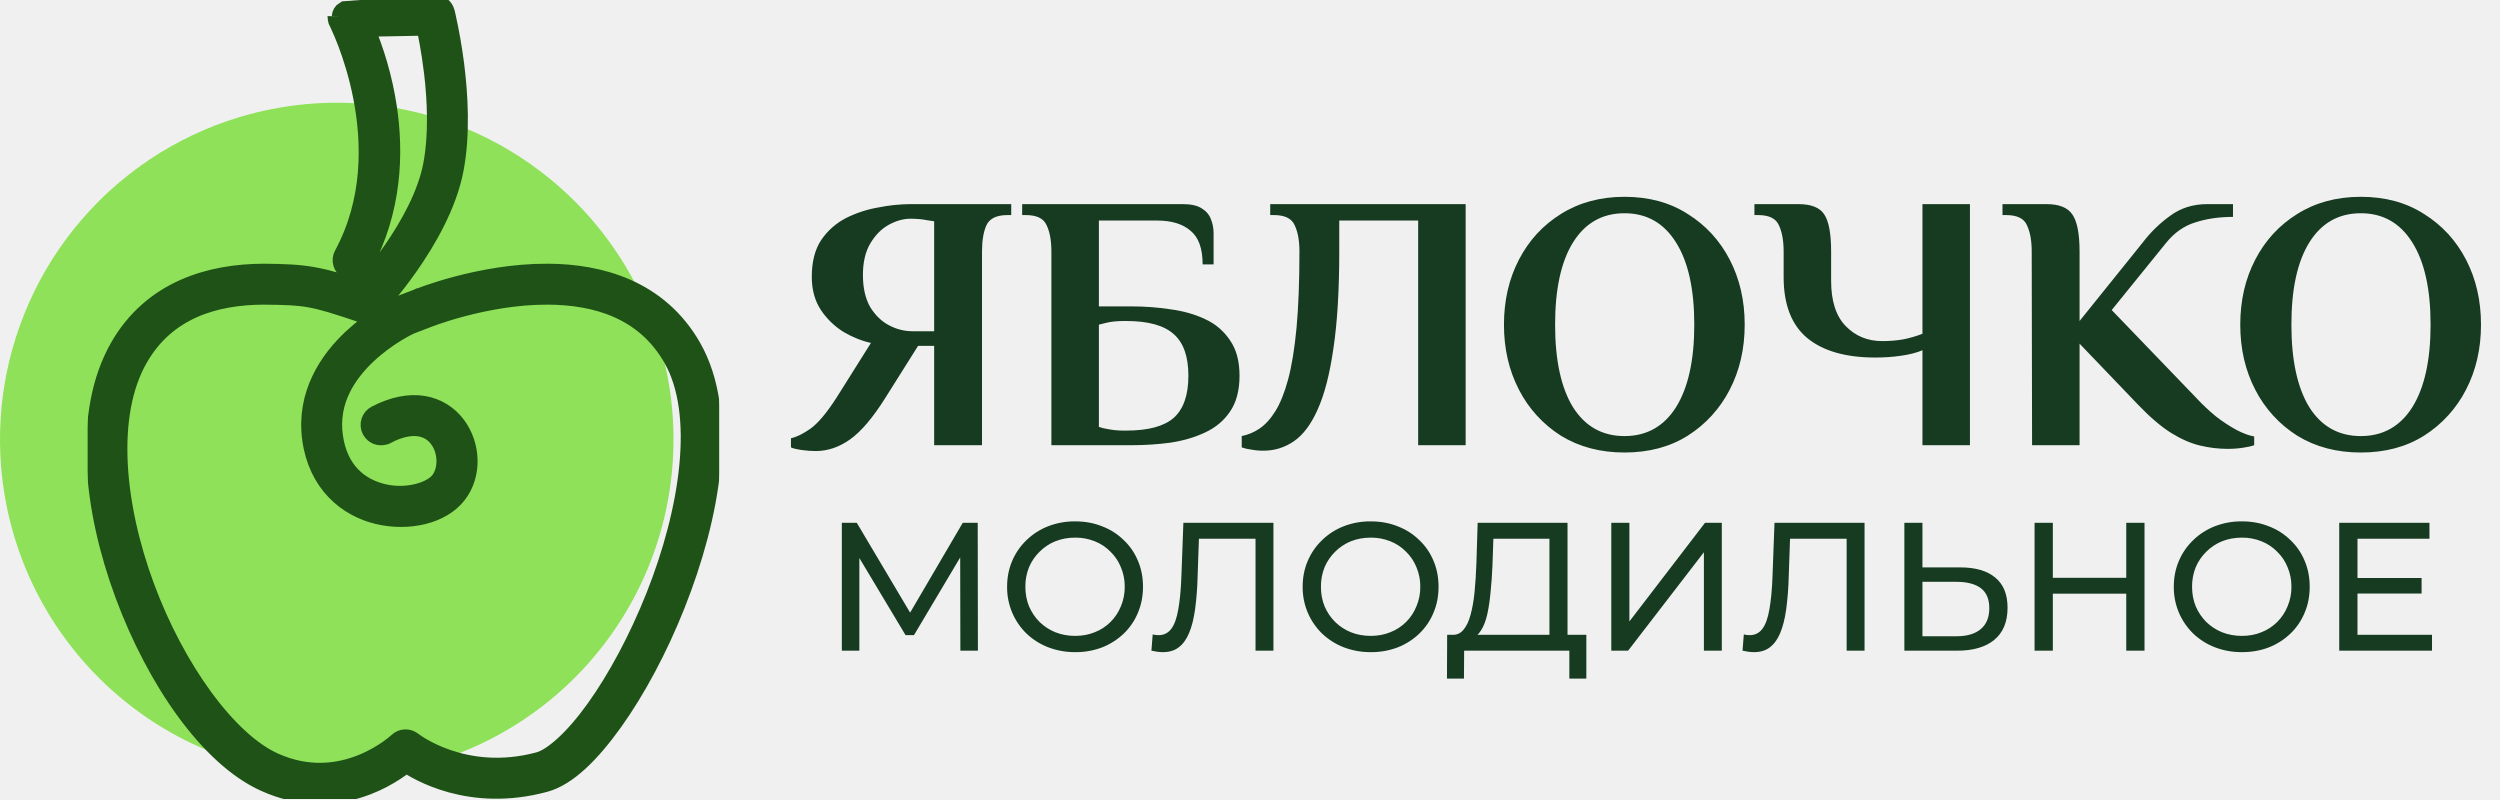
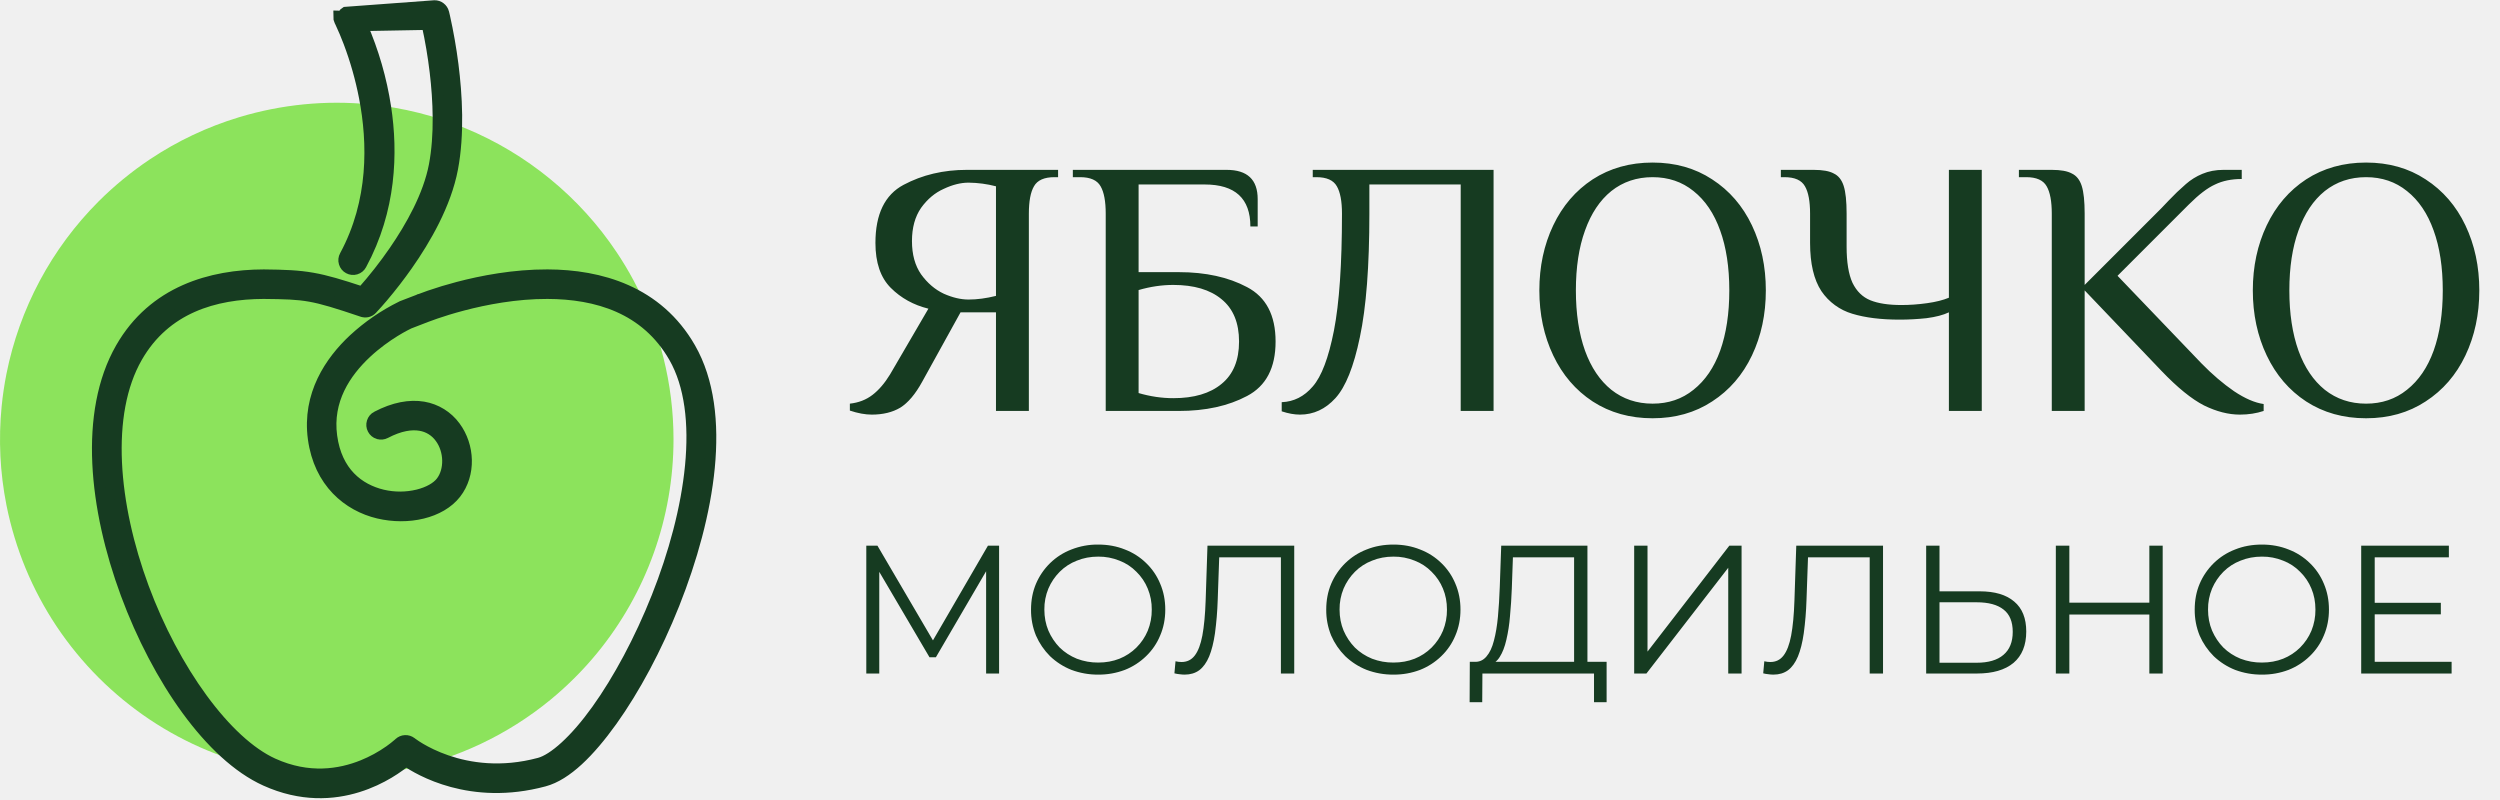
<svg xmlns="http://www.w3.org/2000/svg" width="219" height="70" fill="none">
  <g clip-path="url(#a)">
-     <mask id="b" width="219" height="70" x="0" y="0" maskUnits="userSpaceOnUse" style="mask-type:luminance">
-       <path fill="#fff" d="M219 0H0v70h219V0Z" />
+     <path fill="#163B21" d="M76.368 36.32c-.576 0-1.216-.117-1.92-.352v-.608c.768-.085 1.43-.341 1.984-.768.555-.427 1.067-1.024 1.536-1.792l3.36-5.76c-1.301-.32-2.4-.928-3.296-1.824-.896-.896-1.344-2.208-1.344-3.936 0-2.517.821-4.213 2.464-5.088s3.488-1.312 5.536-1.312h8v.64h-.32c-.896 0-1.493.267-1.792.8-.299.512-.448 1.312-.448 2.4V36h-2.88v-8.64h-3.104l-3.36 6.08c-.597 1.088-1.237 1.845-1.92 2.272-.683.405-1.515.608-2.496.608Zm8.48-10.08c.747 0 1.547-.107 2.4-.32v-9.6a9.922 9.922 0 0 0-2.4-.32c-.683 0-1.408.181-2.176.544-.768.341-1.43.896-1.984 1.664-.533.768-.8 1.739-.8 2.912 0 1.173.267 2.144.8 2.912.555.768 1.216 1.333 1.984 1.696.768.341 1.493.512 2.176.512Zm12.013-7.52c0-1.088-.15-1.888-.448-2.4-.299-.533-.896-.8-1.792-.8h-.64v-.64h13.472c1.813 0 2.72.853 2.72 2.56v2.4h-.64c0-2.453-1.334-3.68-4-3.68h-5.792v7.68h3.52c2.346 0 4.341.437 5.984 1.312 1.664.875 2.496 2.464 2.496 4.768s-.832 3.893-2.496 4.768c-1.643.875-3.638 1.312-5.984 1.312h-6.4V18.72Zm5.92 16.16c1.813 0 3.221-.416 4.224-1.248 1.024-.832 1.536-2.07 1.536-3.712 0-1.643-.512-2.88-1.536-3.712-1.003-.832-2.411-1.248-4.224-1.248-1.003 0-2.016.15-3.04.448v9.024c1.024.299 2.037.448 3.04.448Zm11.096 1.44c-.491 0-1.024-.096-1.6-.288v-.8c1.066-.043 1.973-.501 2.72-1.376.768-.875 1.386-2.507 1.856-4.896.469-2.41.704-5.824.704-10.24 0-1.088-.15-1.888-.448-2.4-.299-.533-.896-.8-1.792-.8h-.32v-.64h15.84V36h-2.88V16.16h-8v2.56c0 4.608-.278 8.213-.832 10.816-.534 2.581-1.248 4.363-2.144 5.344-.875.96-1.91 1.44-3.104 1.44Zm30.89.32c-1.984 0-3.733-.49-5.248-1.472-1.493-.981-2.645-2.325-3.456-4.032-.811-1.707-1.216-3.605-1.216-5.696 0-2.09.405-3.99 1.216-5.696.811-1.707 1.963-3.05 3.456-4.032 1.515-.981 3.264-1.472 5.248-1.472 1.984 0 3.723.49 5.216 1.472 1.515.981 2.677 2.325 3.488 4.032.811 1.707 1.216 3.605 1.216 5.696 0 2.09-.405 3.99-1.216 5.696-.811 1.707-1.973 3.05-3.488 4.032-1.493.981-3.232 1.472-5.216 1.472Zm0-1.28c1.387 0 2.581-.405 3.584-1.216 1.024-.81 1.803-1.952 2.336-3.424.533-1.493.8-3.253.8-5.28s-.267-3.776-.8-5.248c-.533-1.493-1.312-2.645-2.336-3.456-1.003-.81-2.197-1.216-3.584-1.216s-2.592.405-3.616 1.216c-1.003.81-1.771 1.963-2.304 3.456-.533 1.472-.8 3.221-.8 5.248s.267 3.787.8 5.28c.533 1.472 1.301 2.613 2.304 3.424 1.024.81 2.229 1.216 3.616 1.216Zm25.956-8c-.491.235-1.141.405-1.952.512-.789.085-1.579.128-2.368.128-1.621 0-2.997-.17-4.128-.512a4.984 4.984 0 0 1-2.72-1.984c-.661-1.003-.992-2.41-.992-4.224v-2.56c0-1.088-.149-1.888-.448-2.4-.299-.533-.896-.8-1.792-.8h-.32v-.64h2.88c.789 0 1.376.107 1.76.32.405.192.693.555.864 1.088.171.533.256 1.344.256 2.432v2.88c0 1.365.171 2.421.512 3.168.363.747.885 1.259 1.568 1.536.683.277 1.589.416 2.72.416.725 0 1.472-.053 2.24-.16.768-.107 1.408-.267 1.92-.48v-11.2h2.88V36h-2.88v-8.64Zm25.493 8.96c-1.003 0-2.048-.267-3.136-.8-1.088-.555-2.336-1.568-3.744-3.04l-6.72-7.04V36h-2.88V18.72c0-1.088-.15-1.888-.448-2.4-.299-.533-.896-.8-1.792-.8h-.64v-.64h2.88c.789 0 1.376.107 1.76.32.405.192.693.555.864 1.088.17.533.256 1.344.256 2.432v6.24l6.72-6.72.64-.672a20.88 20.88 0 0 1 1.504-1.44 5.134 5.134 0 0 1 1.44-.896c.554-.235 1.173-.352 1.856-.352h1.6v.8c-.896 0-1.675.16-2.336.48-.662.299-1.43.885-2.304 1.76l-6.24 6.24 7.36 7.68c.938.96 1.888 1.77 2.848 2.432.96.64 1.824 1.013 2.592 1.12V36c-.64.213-1.334.32-2.08.32Zm11.051.32c-1.984 0-3.733-.49-5.248-1.472-1.493-.981-2.645-2.325-3.456-4.032-.811-1.707-1.216-3.605-1.216-5.696 0-2.09.405-3.99 1.216-5.696.811-1.707 1.963-3.05 3.456-4.032 1.515-.981 3.264-1.472 5.248-1.472 1.984 0 3.723.49 5.216 1.472 1.515.981 2.677 2.325 3.488 4.032.811 1.707 1.216 3.605 1.216 5.696 0 2.09-.405 3.99-1.216 5.696-.811 1.707-1.973 3.05-3.488 4.032-1.493.981-3.232 1.472-5.216 1.472Zm0-1.28c1.387 0 2.581-.405 3.584-1.216 1.024-.81 1.803-1.952 2.336-3.424.533-1.493.8-3.253.8-5.28s-.267-3.776-.8-5.248c-.533-1.493-1.312-2.645-2.336-3.456-1.003-.81-2.197-1.216-3.584-1.216s-2.592.405-3.616 1.216c-1.003.81-1.771 1.963-2.304 3.456-.533 1.472-.8 3.221-.8 5.248s.267 3.787.8 5.28c.533 1.472 1.301 2.613 2.304 3.424 1.024.81 2.229 1.216 3.616 1.216ZM75.888 59V47.8h.976l5.12 8.736h-.512l5.072-8.736h.976V59h-1.136v-9.424h.272l-4.672 8h-.56l-4.704-8h.304V59h-1.136Zm20.318.096a6.531 6.531 0 0 1-2.352-.416 5.806 5.806 0 0 1-1.872-1.2 5.848 5.848 0 0 1-1.232-1.808 5.865 5.865 0 0 1-.432-2.272c0-.821.144-1.573.432-2.256a5.607 5.607 0 0 1 1.232-1.808 5.47 5.47 0 0 1 1.872-1.2 6.236 6.236 0 0 1 2.352-.432c.843 0 1.622.144 2.336.432a5.417 5.417 0 0 1 1.856 1.184 5.282 5.282 0 0 1 1.232 1.808c.299.693.448 1.45.448 2.272 0 .821-.149 1.579-.448 2.272a5.282 5.282 0 0 1-1.232 1.808 5.62 5.62 0 0 1-1.856 1.2 6.404 6.404 0 0 1-2.336.416Zm0-1.056c.672 0 1.29-.112 1.856-.336a4.454 4.454 0 0 0 1.488-.976c.427-.427.758-.917.992-1.472a4.788 4.788 0 0 0 .352-1.856 4.67 4.67 0 0 0-.352-1.84 4.364 4.364 0 0 0-.992-1.472 4.151 4.151 0 0 0-1.488-.976 4.794 4.794 0 0 0-1.856-.352c-.672 0-1.296.117-1.872.352a4.31 4.31 0 0 0-1.504.976 4.71 4.71 0 0 0-.992 1.472 4.676 4.676 0 0 0-.352 1.84c0 .661.118 1.275.352 1.84a4.91 4.91 0 0 0 .992 1.488c.427.416.928.741 1.504.976a5.12 5.12 0 0 0 1.872.336Zm7.569 1.056a2.85 2.85 0 0 1-.432-.032 2.827 2.827 0 0 1-.464-.08l.096-1.056c.181.043.357.064.528.064.48 0 .864-.187 1.152-.56.299-.384.523-.97.672-1.76.149-.8.245-1.824.288-3.072l.16-4.8h7.6V59h-1.168V48.504l.304.32h-5.984l.288-.336-.144 4.08a28.81 28.81 0 0 1-.24 2.912c-.117.81-.288 1.488-.512 2.032-.224.533-.512.933-.864 1.2-.352.256-.779.384-1.28.384Zm18.291 0a6.529 6.529 0 0 1-2.352-.416 5.8 5.8 0 0 1-1.872-1.2 5.832 5.832 0 0 1-1.232-1.808 5.865 5.865 0 0 1-.432-2.272c0-.821.144-1.573.432-2.256a5.593 5.593 0 0 1 1.232-1.808 5.464 5.464 0 0 1 1.872-1.2c.714-.288 1.498-.432 2.352-.432.842 0 1.621.144 2.336.432a5.43 5.43 0 0 1 1.856 1.184 5.296 5.296 0 0 1 1.232 1.808c.298.693.448 1.45.448 2.272 0 .821-.15 1.579-.448 2.272a5.296 5.296 0 0 1-1.232 1.808 5.634 5.634 0 0 1-1.856 1.2 6.407 6.407 0 0 1-2.336.416Zm0-1.056c.672 0 1.29-.112 1.856-.336a4.454 4.454 0 0 0 1.488-.976c.426-.427.757-.917.992-1.472a4.806 4.806 0 0 0 .352-1.856c0-.672-.118-1.285-.352-1.84a4.388 4.388 0 0 0-.992-1.472 4.151 4.151 0 0 0-1.488-.976 4.796 4.796 0 0 0-1.856-.352c-.672 0-1.296.117-1.872.352a4.304 4.304 0 0 0-1.504.976 4.705 4.705 0 0 0-.992 1.472 4.67 4.67 0 0 0-.352 1.84c0 .661.117 1.275.352 1.84.245.565.576 1.061.992 1.488.426.416.928.741 1.504.976a5.12 5.12 0 0 0 1.872.336Zm15.825.4v-9.616h-5.36l-.096 2.72a42.935 42.935 0 0 1-.16 2.432 13.822 13.822 0 0 1-.32 2.08c-.139.608-.331 1.104-.576 1.488-.235.384-.544.608-.928.672l-1.296-.24c.426.021.778-.133 1.056-.464.288-.33.506-.795.656-1.392.16-.597.277-1.296.352-2.096.074-.8.128-1.664.16-2.592l.128-3.632h7.552v10.64h-1.168Zm-9.152 3.072.016-3.536h11.984v3.536h-1.104V59h-9.776l-.016 2.512h-1.104ZM143.154 59V47.8h1.168v9.28l7.168-9.28h1.072V59h-1.168v-9.264L144.226 59h-1.072Zm12.199.096a2.85 2.85 0 0 1-.432-.032 2.845 2.845 0 0 1-.464-.08l.096-1.056c.182.043.358.064.528.064.48 0 .864-.187 1.152-.56.299-.384.523-.97.672-1.76.15-.8.246-1.824.288-3.072l.16-4.8h7.6V59h-1.168V48.504l.304.32h-5.984l.288-.336-.144 4.08a28.24 28.24 0 0 1-.24 2.912c-.117.81-.288 1.488-.512 2.032-.224.533-.512.933-.864 1.2-.352.256-.778.384-1.28.384ZM173.42 51.8c1.322 0 2.33.299 3.024.896.704.587 1.056 1.461 1.056 2.624 0 1.205-.374 2.123-1.12 2.752-.747.619-1.814.928-3.2.928h-4.448V47.8h1.168v4h3.52Zm-.272 6.256c1.034 0 1.818-.23 2.352-.688.544-.459.816-1.13.816-2.016 0-.885-.267-1.536-.8-1.952-.534-.427-1.323-.64-2.368-.64H169.9v5.296h3.248ZM188.283 47.8h1.168V59h-1.168V47.8ZM181.275 59h-1.184V47.8h1.184V59Zm7.12-5.168h-7.248v-1.04h7.248v1.04Zm9.749 5.264a6.529 6.529 0 0 1-2.352-.416 5.8 5.8 0 0 1-1.872-1.2 5.832 5.832 0 0 1-1.232-1.808 5.865 5.865 0 0 1-.432-2.272c0-.821.144-1.573.432-2.256a5.593 5.593 0 0 1 1.232-1.808 5.464 5.464 0 0 1 1.872-1.2c.714-.288 1.498-.432 2.352-.432.842 0 1.621.144 2.336.432a5.43 5.43 0 0 1 1.856 1.184 5.296 5.296 0 0 1 1.232 1.808c.298.693.448 1.45.448 2.272 0 .821-.15 1.579-.448 2.272a5.296 5.296 0 0 1-1.232 1.808 5.634 5.634 0 0 1-1.856 1.2 6.407 6.407 0 0 1-2.336.416Zm0-1.056c.672 0 1.29-.112 1.856-.336a4.454 4.454 0 0 0 1.488-.976c.426-.427.757-.917.992-1.472a4.806 4.806 0 0 0 .352-1.856c0-.672-.118-1.285-.352-1.84a4.388 4.388 0 0 0-.992-1.472 4.151 4.151 0 0 0-1.488-.976 4.796 4.796 0 0 0-1.856-.352c-.672 0-1.296.117-1.872.352a4.304 4.304 0 0 0-1.504.976 4.705 4.705 0 0 0-.992 1.472 4.67 4.67 0 0 0-.352 1.84c0 .661.117 1.275.352 1.84.245.565.576 1.061.992 1.488.426.416.928.741 1.504.976a5.12 5.12 0 0 0 1.872.336Zm9.753-5.232h5.92v1.008h-5.92v-1.008Zm.128 5.168h6.736V59h-7.92V47.8h7.68v1.024h-6.496v9.152Z" />
+     <path fill="#8CE35C" d="M59 38.5a29.54 29.54 0 0 1-6.697 18.715 29.63 29.63 0 0 1-4.088 4.09 29.573 29.573 0 0 1-12.96 6.129 29.322 29.322 0 0 1-5.756.566 29.37 29.37 0 0 1-5.754-.566 29.522 29.522 0 0 1-5.535-1.68 28.78 28.78 0 0 1-2.616-1.237c-.853-.455-1.68-.951-2.484-1.488a29.742 29.742 0 0 1-4.47-3.669 29.755 29.755 0 0 1-3.67-4.47 29.791 29.791 0 0 1-1.487-2.483 29.206 29.206 0 0 1-2.212-5.344 29.53 29.53 0 0 1-.705-2.807 29.529 29.529 0 0 1-.423-8.648c.093-.96.236-1.915.423-2.864a29.664 29.664 0 0 1 2.917-8.15A29.5 29.5 0 0 1 8.64 17.64a29.841 29.841 0 0 1 4.471-3.669 29.353 29.353 0 0 1 7.825-3.7 29.529 29.529 0 0 1 5.672-1.128 29.198 29.198 0 0 1 5.783 0 29.432 29.432 0 0 1 15.823 6.554 29.295 29.295 0 0 1 5.814 6.414c.537.802 1.033 1.63 1.488 2.483A29.468 29.468 0 0 1 59 38.5Z" />
+     <mask id="b" width="56" height="70" x="7" y="0" maskUnits="userSpaceOnUse" style="mask-type:luminance">
+       <path fill="#fff" d="M7.677 0H63v70H7.677V0Z" />
    </mask>
    <g mask="url(#b)">
-       <path fill="#8EE159" d="M59 38.5a29.54 29.54 0 0 1-6.697 18.715 29.63 29.63 0 0 1-4.088 4.09 29.573 29.573 0 0 1-12.96 6.129 29.322 29.322 0 0 1-5.756.566 29.37 29.37 0 0 1-5.754-.566 29.522 29.522 0 0 1-5.535-1.68 28.78 28.78 0 0 1-2.616-1.237c-.853-.455-1.68-.951-2.484-1.488a29.742 29.742 0 0 1-4.47-3.669 29.755 29.755 0 0 1-3.67-4.47 29.791 29.791 0 0 1-1.487-2.483 29.206 29.206 0 0 1-2.212-5.344 29.53 29.53 0 0 1-.705-2.807 29.529 29.529 0 0 1-.423-8.648c.093-.96.236-1.915.423-2.864a29.664 29.664 0 0 1 2.917-8.15A29.5 29.5 0 0 1 8.64 17.64a29.841 29.841 0 0 1 4.471-3.669 29.353 29.353 0 0 1 7.825-3.7 29.529 29.529 0 0 1 5.672-1.128 29.198 29.198 0 0 1 5.783 0 29.432 29.432 0 0 1 15.823 6.554 29.295 29.295 0 0 1 5.814 6.414c.537.802 1.033 1.63 1.488 2.483A29.468 29.468 0 0 1 59 38.5Z" />
-       <mask id="c" width="56" height="70" x="7" y="0" maskUnits="userSpaceOnUse" style="mask-type:luminance">
-         <path fill="#fff" d="M7.677 0H63v70H7.677V0Z" />
-       </mask>
-       <g mask="url(#c)">
-         <path fill="#1E5216" d="M38.556.685a.771.771 0 0 0-.49-.163l-7.794.576a.42.42 0 0 0-.207.347l-.376-.01s0-.001 0 0a.809.809 0 0 0 .083.377l.002.004.002.003v.001l.003.006.011.022.045.091a24.534 24.534 0 0 1 .737 1.741c.449 1.186.994 2.868 1.375 4.85.765 3.97.87 9.108-1.712 13.886a.77.77 0 0 0-.062.605c.06.2.188.365.38.47a.776.776 0 0 0 .6.064h.003l.002-.002a.775.775 0 0 0 .47-.383c2.601-4.815 2.737-9.8 2.138-13.761a28.873 28.873 0 0 0-2.077-7.183l5.741-.108c.147.65.477 2.226.712 4.21.289 2.442.43 5.473-.075 8.151-.502 2.657-2.046 5.403-3.521 7.541a36.737 36.737 0 0 1-2.815 3.584c-1.926-.64-3.162-1.008-4.355-1.218-1.243-.22-2.425-.266-4.27-.285h-.008c-4.586.014-9.636 1.417-12.49 6.396-1.625 2.839-2.196 6.363-2.023 10.09.173 3.73 1.092 7.69 2.474 11.426 1.382 3.737 3.229 7.272 5.326 10.145 2.092 2.867 4.455 5.103 6.88 6.2 6.25 2.83 11.153-.767 12.301-1.725 1.136.784 5.664 3.503 12.104 1.767.985-.264 1.976-.908 2.955-1.81.983-.904 1.976-2.087 2.962-3.462 1.972-2.758 3.907-6.35 5.446-10.223 1.54-3.873 2.705-8.042 3.083-11.951.378-3.904-.026-7.589-1.669-10.457-2.853-4.979-7.9-6.383-12.487-6.396-2.946-.01-5.763.536-7.838 1.083-1.04.273-1.896.547-2.495.754a24.969 24.969 0 0 0-.878.322h-.02l-.066.033-1.42.546-.018.006-.016.008a.547.547 0 0 0-.028.016l-.007.003-.075.036a16.444 16.444 0 0 0-1.243.683 17.64 17.64 0 0 0-2.86 2.153c-2.037 1.902-4.048 4.84-3.528 8.68.518 3.825 3.038 5.878 5.683 6.505 2.592.615 5.424-.007 6.758-1.72 1.306-1.673 1.184-4.148-.057-5.822a4.32 4.32 0 0 0-2.763-1.707c-1.186-.202-2.566.043-4.075.834l-.002.001a.775.775 0 0 0-.386.464.774.774 0 0 0 .053.604c.1.193.261.325.463.39h.003l.003.002a.782.782 0 0 0 .6-.056h.002c1.281-.673 2.3-.81 3.07-.677a2.698 2.698 0 0 1 1.758 1.088c.843 1.134.883 2.879.081 3.906-.377.483-1.108.906-2.051 1.139a6.68 6.68 0 0 1-3.09.012c-1.064-.253-2.073-.758-2.87-1.585-.793-.824-1.393-1.987-1.61-3.59-.428-3.158 1.198-5.59 3.037-7.31 1.744-1.629 3.59-2.512 3.76-2.591h.001l1.36-.526h.006l.067-.027.003-.001.01-.005.043-.016.171-.066a24 24 0 0 1 .658-.236c.57-.195 1.39-.456 2.383-.717 1.99-.522 4.662-1.038 7.419-1.03 4.291.014 8.631 1.258 11.117 5.598 1.406 2.456 1.792 5.81 1.434 9.527-.356 3.71-1.449 7.739-2.946 11.505-1.497 3.768-3.378 7.256-5.263 9.887-.94 1.313-1.888 2.402-2.764 3.204-.884.809-1.667 1.3-2.276 1.463-3.366.907-6.18.45-8.152-.233a12.74 12.74 0 0 1-2.291-1.048 9.25 9.25 0 0 1-.748-.49l-.025-.02-.01-.007-.008-.006-.002-.001-.003-.003-.004-.003a.797.797 0 0 0-.52-.166h-.007a.786.786 0 0 0-.506.218l-.002.002-.01.009c-.007.007-.02.02-.038.035a9.768 9.768 0 0 1-.794.623c-.554.391-1.358.883-2.357 1.286-1.993.806-4.752 1.255-7.862-.153-2.048-.927-4.22-2.964-6.227-5.705-2.001-2.733-3.812-6.135-5.148-9.745-1.336-3.612-2.195-7.413-2.358-10.94-.163-3.53.373-6.754 1.797-9.239 2.485-4.338 6.82-5.584 11.109-5.598 1.896.02 2.946.046 4.073.247 1.132.203 2.351.583 4.578 1.333h.003a.79.79 0 0 0 .442.023.79.79 0 0 0 .381-.228l.002-.002.003-.003.013-.014a31.831 31.831 0 0 0 .923-1.04 38.92 38.92 0 0 0 2.146-2.775c1.607-2.285 3.382-5.363 3.967-8.455.575-3.042.376-6.46.04-9.101a46.366 46.366 0 0 0-.738-4.21c-.025-.11-.045-.195-.06-.253l-.016-.066-.004-.017v-.005a.785.785 0 0 0-.289-.436Z" />
-         <path stroke="#1E5216" stroke-width="2" d="m29.689 1.434.376.01a.42.42 0 0 1 .207-.347l7.793-.575a.771.771 0 0 1 .491.163c.14.108.242.254.288.436l.001.005.005.017a25.848 25.848 0 0 1 .076.32 46.366 46.366 0 0 1 .737 4.209c.336 2.64.535 6.06-.04 9.1-.585 3.093-2.36 6.17-3.967 8.456a38.92 38.92 0 0 1-2.145 2.774 31.831 31.831 0 0 1-.924 1.04l-.013.015-.003.003-.001.001M29.689 1.434a.809.809 0 0 0 .083.378l.002.004.002.003v.001l.003.006.011.022.045.091a24.534 24.534 0 0 1 .737 1.741c.449 1.186.994 2.868 1.375 4.85.765 3.97.87 9.108-1.712 13.886a.77.77 0 0 0-.062.605c.06.2.188.365.38.47a.776.776 0 0 0 .6.064h.003l.002-.002a.775.775 0 0 0 .47-.383c2.601-4.815 2.737-9.8 2.138-13.761a28.873 28.873 0 0 0-2.077-7.183l5.741-.108c.147.65.477 2.226.712 4.21.289 2.442.43 5.473-.075 8.151-.502 2.657-2.046 5.403-3.521 7.541a36.737 36.737 0 0 1-2.815 3.584c-1.926-.64-3.162-1.008-4.355-1.218-1.243-.22-2.425-.266-4.27-.285h-.008c-4.586.014-9.636 1.417-12.49 6.396-1.625 2.839-2.196 6.363-2.023 10.09.173 3.73 1.092 7.69 2.474 11.426 1.382 3.737 3.229 7.272 5.326 10.145 2.092 2.867 4.455 5.103 6.88 6.2 6.25 2.83 11.153-.767 12.301-1.725 1.136.784 5.664 3.503 12.104 1.767.985-.264 1.976-.908 2.955-1.81.983-.904 1.976-2.087 2.962-3.462 1.972-2.758 3.907-6.35 5.446-10.223 1.54-3.873 2.705-8.042 3.083-11.951.378-3.904-.026-7.589-1.669-10.457-2.853-4.979-7.9-6.383-12.487-6.396-2.946-.01-5.763.536-7.838 1.083-1.04.273-1.896.547-2.495.754a24.969 24.969 0 0 0-.878.322h-.02l-.066.033-1.42.546-.018.006-.016.008a.547.547 0 0 0-.028.016l-.007.003-.075.036a16.444 16.444 0 0 0-1.243.683 17.64 17.64 0 0 0-2.86 2.153c-2.037 1.902-4.048 4.84-3.528 8.68.518 3.825 3.038 5.878 5.683 6.505 2.592.615 5.424-.007 6.758-1.72 1.306-1.673 1.184-4.148-.057-5.822a4.321 4.321 0 0 0-2.763-1.707c-1.187-.202-2.566.043-4.075.834l-.002.001a.775.775 0 0 0-.386.464.774.774 0 0 0 .053.604c.1.193.261.325.463.39h.003l.003.002a.782.782 0 0 0 .6-.056h.002c1.281-.673 2.3-.81 3.07-.677a2.698 2.698 0 0 1 1.758 1.088c.843 1.134.883 2.879.081 3.906-.377.483-1.108.906-2.051 1.139a6.68 6.68 0 0 1-3.09.012c-1.064-.253-2.073-.758-2.87-1.585-.793-.824-1.393-1.987-1.61-3.59-.428-3.158 1.198-5.59 3.037-7.31 1.744-1.629 3.59-2.512 3.76-2.591h.001l1.36-.526h.006l.068-.027.002-.001.01-.005.043-.016.171-.066a24 24 0 0 1 .658-.236c.57-.195 1.39-.456 2.383-.717 1.99-.522 4.662-1.038 7.419-1.03 4.291.014 8.631 1.258 11.117 5.598 1.406 2.456 1.792 5.81 1.434 9.527-.356 3.71-1.449 7.739-2.946 11.505-1.497 3.768-3.378 7.256-5.263 9.887-.94 1.313-1.888 2.402-2.764 3.204-.884.809-1.667 1.3-2.276 1.463-3.366.907-6.18.45-8.152-.233a12.74 12.74 0 0 1-2.291-1.048 9.25 9.25 0 0 1-.748-.49l-.025-.02-.01-.007-.008-.006-.002-.002-.003-.002-.004-.003a.797.797 0 0 0-.52-.166h-.007a.786.786 0 0 0-.506.218l-.002.002-.01.009c-.007.007-.02.02-.038.035a9.768 9.768 0 0 1-.794.623c-.554.391-1.358.883-2.357 1.286-1.993.806-4.752 1.255-7.862-.153-2.048-.927-4.22-2.964-6.227-5.705-2.001-2.733-3.812-6.135-5.148-9.745-1.336-3.612-2.195-7.413-2.358-10.94-.163-3.53.373-6.754 1.797-9.239 2.485-4.338 6.82-5.584 11.109-5.598 1.896.02 2.946.046 4.073.247 1.132.203 2.351.583 4.578 1.333h.003a.79.79 0 0 0 .442.023.791.791 0 0 0 .382-.229M29.689 1.434Zm2.88 25.627Z" />
-       </g>
-       <path fill="#163B21" d="M71.464 39.512c-.405 0-.832-.032-1.28-.096-.427-.064-.725-.139-.896-.224v-.8c.49-.107 1.056-.384 1.696-.832.661-.47 1.419-1.365 2.272-2.688l3.04-4.832c-.79-.17-1.59-.49-2.4-.96a6.545 6.545 0 0 1-1.984-1.92c-.533-.81-.8-1.781-.8-2.912 0-1.323.277-2.4.832-3.232a5.872 5.872 0 0 1 2.176-1.92 10.135 10.135 0 0 1 2.848-.928 14.872 14.872 0 0 1 2.784-.288h8.832v.96h-.32c-.96 0-1.579.299-1.856.896-.256.576-.384 1.344-.384 2.304V39h-4.192v-8.704h-1.408l-2.88 4.576c-1.088 1.728-2.112 2.933-3.072 3.616-.96.683-1.963 1.024-3.008 1.024Zm8.448-10.496h1.92v-9.632l-.64-.096a5.063 5.063 0 0 0-.672-.096 9.258 9.258 0 0 0-.768-.032c-.619 0-1.259.181-1.92.544-.64.363-1.173.907-1.6 1.632-.427.725-.64 1.643-.64 2.752 0 1.13.213 2.07.64 2.816.448.725 1.003 1.259 1.664 1.6a4.352 4.352 0 0 0 2.016.512ZM92.102 39V22.04c0-.96-.138-1.728-.416-2.304-.256-.597-.864-.896-1.824-.896h-.32v-.96h14.049c.746 0 1.312.128 1.696.384.384.235.65.555.8.96.149.384.224.79.224 1.216v2.72h-.96c0-1.387-.352-2.368-1.056-2.944-.683-.597-1.664-.896-2.944-.896h-5.088v7.52h2.88c1.152 0 2.282.085 3.392.256 1.13.15 2.144.437 3.04.864a5.143 5.143 0 0 1 2.176 1.856c.554.79.832 1.824.832 3.104s-.278 2.325-.832 3.136c-.534.79-1.259 1.397-2.176 1.824-.896.427-1.91.725-3.04.896-1.11.15-2.24.224-3.392.224h-7.04Zm6.4-1.28h.16c1.921 0 3.307-.373 4.161-1.12.853-.768 1.28-1.995 1.28-3.68s-.427-2.901-1.28-3.648c-.854-.768-2.24-1.152-4.16-1.152h-.16c-.64 0-1.174.053-1.6.16l-.64.16v8.96c.106.021.213.053.32.096l.32.064a7.25 7.25 0 0 0 1.6.16Zm12.193 1.76a5.58 5.58 0 0 1-1.088-.096 4.004 4.004 0 0 1-.832-.192V38.2a4.355 4.355 0 0 0 1.536-.64c.512-.341.982-.853 1.408-1.536.427-.683.8-1.61 1.12-2.784.32-1.195.566-2.699.736-4.512.171-1.835.256-4.064.256-6.688 0-.96-.138-1.728-.416-2.304-.256-.597-.864-.896-1.824-.896h-.32v-.96h17.12V39h-4.16V19.32h-6.912v2.72c0 3.392-.17 6.219-.512 8.48-.32 2.24-.778 4.021-1.376 5.344-.576 1.301-1.269 2.23-2.08 2.784a4.605 4.605 0 0 1-2.656.832Zm31.612.16c-2.112 0-3.968-.49-5.568-1.472a10.31 10.31 0 0 1-3.68-4.032c-.875-1.685-1.312-3.584-1.312-5.696 0-2.112.437-4.01 1.312-5.696.874-1.685 2.101-3.019 3.68-4 1.6-1.003 3.456-1.504 5.568-1.504 2.133 0 3.978.501 5.536 1.504 1.578.981 2.805 2.315 3.68 4 .874 1.685 1.312 3.584 1.312 5.696 0 2.112-.438 4.01-1.312 5.696a10.325 10.325 0 0 1-3.68 4.032c-1.558.981-3.403 1.472-5.536 1.472Zm0-1.44c1.941 0 3.445-.843 4.512-2.528 1.066-1.707 1.6-4.117 1.6-7.232s-.534-5.515-1.6-7.2c-1.067-1.707-2.571-2.56-4.512-2.56-1.942 0-3.446.853-4.512 2.56-1.046 1.685-1.568 4.085-1.568 7.2s.522 5.525 1.568 7.232c1.066 1.685 2.57 2.528 4.512 2.528Zm26.1.8v-8.32c-.491.213-1.11.373-1.856.48-.726.107-1.483.16-2.272.16-2.582 0-4.566-.565-5.952-1.696-1.387-1.152-2.08-2.933-2.08-5.344v-2.24c0-.96-.139-1.728-.416-2.304-.256-.597-.864-.896-1.824-.896h-.32v-.96h3.84c1.13 0 1.888.299 2.272.896.405.597.608 1.685.608 3.264v2.56c0 1.77.426 3.093 1.28 3.968.853.875 1.92 1.312 3.2 1.312.661 0 1.29-.053 1.888-.16a10.567 10.567 0 0 0 1.632-.48V17.88h4.16V39h-4.16Zm26.723.32c-.79 0-1.59-.096-2.4-.288-.811-.192-1.664-.565-2.56-1.12-.875-.555-1.824-1.365-2.848-2.432l-5.152-5.376V39h-4.16l-.032-16.96c0-.96-.139-1.728-.416-2.304-.256-.597-.864-.896-1.824-.896h-.32v-.96h3.84c1.109 0 1.866.299 2.272.896.426.597.64 1.685.64 3.264v6.08l5.536-6.88a11.298 11.298 0 0 1 2.4-2.336c.917-.683 2.005-1.024 3.264-1.024h2.24V19c-1.216 0-2.315.16-3.296.48-.982.299-1.835.896-2.56 1.792l-4.768 5.888 7.392 7.68c.533.576 1.109 1.12 1.728 1.632a13.7 13.7 0 0 0 1.856 1.216c.597.299 1.098.48 1.504.544V39c-.235.085-.566.16-.992.224a8.664 8.664 0 0 1-1.344.096Zm11.677.32c-2.112 0-3.968-.49-5.568-1.472a10.31 10.31 0 0 1-3.68-4.032c-.875-1.685-1.312-3.584-1.312-5.696 0-2.112.437-4.01 1.312-5.696.874-1.685 2.101-3.019 3.68-4 1.6-1.003 3.456-1.504 5.568-1.504 2.133 0 3.978.501 5.536 1.504 1.578.981 2.805 2.315 3.68 4 .874 1.685 1.312 3.584 1.312 5.696 0 2.112-.438 4.01-1.312 5.696a10.325 10.325 0 0 1-3.68 4.032c-1.558.981-3.403 1.472-5.536 1.472Zm0-1.44c1.941 0 3.445-.843 4.512-2.528 1.066-1.707 1.6-4.117 1.6-7.232s-.534-5.515-1.6-7.2c-1.067-1.707-2.571-2.56-4.512-2.56-1.942 0-3.446.853-4.512 2.56-1.046 1.685-1.568 4.085-1.568 7.2s.522 5.525 1.568 7.232c1.066 1.685 2.57 2.528 4.512 2.528ZM73.744 57V45.8h1.312l5.024 8.464h-.704l4.96-8.464h1.312l.016 11.2h-1.536l-.016-8.784h.368l-4.416 7.424h-.736l-4.448-7.424h.4V57h-1.536Zm20.446.128a6.484 6.484 0 0 1-2.384-.432 5.765 5.765 0 0 1-1.888-1.2 5.666 5.666 0 0 1-1.248-1.824 5.681 5.681 0 0 1-.448-2.272c0-.821.15-1.579.448-2.272a5.486 5.486 0 0 1 1.248-1.808 5.635 5.635 0 0 1 1.888-1.216 6.404 6.404 0 0 1 2.384-.432c.854 0 1.638.144 2.352.432a5.438 5.438 0 0 1 1.888 1.2c.544.512.96 1.115 1.248 1.808.299.693.448 1.456.448 2.288 0 .832-.15 1.595-.448 2.288a5.35 5.35 0 0 1-1.248 1.824 5.767 5.767 0 0 1-1.888 1.2 6.45 6.45 0 0 1-2.352.416Zm0-1.424c.619 0 1.19-.107 1.712-.32a4.044 4.044 0 0 0 1.376-.896c.395-.395.699-.853.912-1.376a4.3 4.3 0 0 0 .336-1.712 4.3 4.3 0 0 0-.336-1.712 3.967 3.967 0 0 0-.912-1.36 3.93 3.93 0 0 0-1.376-.912 4.489 4.489 0 0 0-1.712-.32c-.63 0-1.21.107-1.744.32a4.134 4.134 0 0 0-1.376.912 4.163 4.163 0 0 0-.928 1.36 4.486 4.486 0 0 0-.32 1.712c0 .619.107 1.19.32 1.712.224.523.534.981.928 1.376a4.26 4.26 0 0 0 1.376.896c.534.213 1.115.32 1.744.32Zm7.682 1.424c-.16 0-.32-.01-.48-.032a6.25 6.25 0 0 1-.528-.096l.112-1.424c.171.043.342.064.512.064.47 0 .843-.187 1.12-.56.278-.373.48-.939.608-1.696.139-.757.23-1.712.272-2.864l.176-4.72h7.888V57h-1.568V46.776l.384.416h-5.68l.352-.432-.128 3.712a26.462 26.462 0 0 1-.224 2.912c-.117.832-.293 1.525-.528 2.08-.234.555-.538.97-.912 1.248-.362.277-.821.416-1.376.416Zm18.209 0a6.486 6.486 0 0 1-2.384-.432 5.766 5.766 0 0 1-1.888-1.2 5.68 5.68 0 0 1-1.248-1.824 5.676 5.676 0 0 1-.448-2.272c0-.821.149-1.579.448-2.272a5.498 5.498 0 0 1 1.248-1.808 5.636 5.636 0 0 1 1.888-1.216 6.403 6.403 0 0 1 2.384-.432c.853 0 1.637.144 2.352.432a5.437 5.437 0 0 1 1.888 1.2c.544.512.96 1.115 1.248 1.808.299.693.448 1.456.448 2.288 0 .832-.149 1.595-.448 2.288a5.35 5.35 0 0 1-1.248 1.824 5.766 5.766 0 0 1-1.888 1.2 6.452 6.452 0 0 1-2.352.416Zm0-1.424c.619 0 1.189-.107 1.712-.32a4.047 4.047 0 0 0 2.288-2.272 4.3 4.3 0 0 0 .336-1.712 4.3 4.3 0 0 0-.336-1.712 3.956 3.956 0 0 0-.912-1.36 3.933 3.933 0 0 0-1.376-.912 4.488 4.488 0 0 0-1.712-.32c-.629 0-1.211.107-1.744.32a4.135 4.135 0 0 0-1.376.912 4.159 4.159 0 0 0-.928 1.36 4.494 4.494 0 0 0-.32 1.712c0 .619.107 1.19.32 1.712.224.523.533.981.928 1.376.395.384.853.683 1.376.896.533.213 1.115.32 1.744.32Zm8.802.192-1.728-.288c.416.032.757-.107 1.024-.416.277-.32.491-.763.64-1.328.16-.576.277-1.243.352-2 .075-.768.128-1.59.16-2.464l.112-3.6h7.872v10.448h-1.584v-9.056h-4.912l-.08 2.352c-.032.79-.085 1.547-.16 2.272-.064.725-.16 1.381-.288 1.968-.128.576-.309 1.05-.544 1.424-.224.373-.512.603-.864.688Zm-2.128 3.552.016-3.84h12.192v3.84h-1.488V57h-9.216l-.016 2.448h-1.488ZM141.15 57V45.8h1.584v8.64l6.624-8.64h1.472V57h-1.568v-8.624L142.622 57h-1.472Zm12.504.128c-.16 0-.32-.01-.48-.032a6.25 6.25 0 0 1-.528-.096l.112-1.424c.17.043.341.064.512.064.469 0 .842-.187 1.12-.56.277-.373.48-.939.608-1.696.138-.757.229-1.712.272-2.864l.176-4.72h7.888V57h-1.568V46.776l.384.416h-5.68l.352-.432-.128 3.712a26.71 26.71 0 0 1-.224 2.912c-.118.832-.294 1.525-.528 2.08-.235.555-.539.97-.912 1.248-.363.277-.822.416-1.376.416ZM166.822 57V45.8h1.584v3.904h3.328c1.323 0 2.341.299 3.056.896.715.587 1.072 1.467 1.072 2.64 0 1.237-.389 2.176-1.168 2.816-.768.63-1.851.944-3.248.944h-4.624Zm1.584-1.264h2.976c.928 0 1.637-.208 2.128-.624.501-.416.752-1.03.752-1.84 0-.79-.245-1.37-.736-1.744-.491-.373-1.205-.56-2.144-.56h-2.976v4.768ZM186.26 57V45.8h1.6V57h-1.6Zm-8.032 0V45.8h1.6V57h-1.6Zm1.44-4.992v-1.392h6.736v1.392h-6.736Zm16.725 5.12a6.486 6.486 0 0 1-2.384-.432 5.776 5.776 0 0 1-1.888-1.2 5.68 5.68 0 0 1-1.248-1.824 5.693 5.693 0 0 1-.448-2.272c0-.821.15-1.579.448-2.272a5.498 5.498 0 0 1 1.248-1.808 5.646 5.646 0 0 1 1.888-1.216 6.407 6.407 0 0 1 2.384-.432c.854 0 1.638.144 2.352.432a5.428 5.428 0 0 1 1.888 1.2c.544.512.96 1.115 1.248 1.808.299.693.448 1.456.448 2.288 0 .832-.149 1.595-.448 2.288a5.35 5.35 0 0 1-1.248 1.824 5.755 5.755 0 0 1-1.888 1.2c-.714.277-1.498.416-2.352.416Zm0-1.424c.619 0 1.19-.107 1.712-.32a4.037 4.037 0 0 0 1.376-.896c.395-.395.699-.853.912-1.376a4.3 4.3 0 0 0 .336-1.712 4.3 4.3 0 0 0-.336-1.712 3.956 3.956 0 0 0-.912-1.36 3.924 3.924 0 0 0-1.376-.912 4.485 4.485 0 0 0-1.712-.32c-.629 0-1.21.107-1.744.32a4.145 4.145 0 0 0-1.376.912 4.174 4.174 0 0 0-.928 1.36 4.494 4.494 0 0 0-.32 1.712c0 .619.107 1.19.32 1.712.224.523.534.981.928 1.376.395.384.854.683 1.376.896.534.213 1.115.32 1.744.32ZM204.916 57V45.8h7.904v1.392h-6.304v8.416h6.528V57h-8.128Zm1.456-5.008v-1.36h5.76v1.36h-5.76Z" />
+       <path fill="#163B21" d="M38.556.685a.771.771 0 0 0-.49-.163l-7.794.576a.42.42 0 0 0-.207.347l-.376-.01a.809.809 0 0 0 .083.377l.002.004.002.003v.001l.003.006.011.022.045.091a24.534 24.534 0 0 1 .737 1.741c.449 1.186.994 2.868 1.375 4.85.765 3.97.87 9.108-1.712 13.886a.77.77 0 0 0-.062.605c.06.2.188.365.38.47a.776.776 0 0 0 .6.064h.003l.002-.002a.775.775 0 0 0 .47-.383c2.601-4.815 2.737-9.8 2.138-13.761a28.873 28.873 0 0 0-2.077-7.183l5.741-.108c.147.65.477 2.226.712 4.21.289 2.442.43 5.473-.075 8.151-.502 2.657-2.046 5.403-3.521 7.541a36.737 36.737 0 0 1-2.815 3.584c-1.926-.64-3.162-1.008-4.355-1.218-1.243-.22-2.425-.266-4.27-.285h-.008c-4.586.014-9.636 1.417-12.49 6.396-1.625 2.839-2.196 6.363-2.023 10.09.173 3.73 1.092 7.69 2.474 11.426 1.382 3.737 3.229 7.272 5.326 10.145 2.092 2.867 4.455 5.103 6.88 6.2 6.25 2.83 11.153-.767 12.301-1.725 1.136.784 5.664 3.503 12.104 1.767.985-.264 1.976-.908 2.955-1.81.983-.904 1.976-2.087 2.962-3.462 1.972-2.758 3.907-6.35 5.446-10.223 1.54-3.873 2.705-8.042 3.083-11.951.378-3.904-.026-7.589-1.669-10.457-2.853-4.979-7.9-6.383-12.487-6.396-2.946-.01-5.763.536-7.838 1.083-1.04.273-1.896.547-2.495.754a24.969 24.969 0 0 0-.878.322h-.02l-.066.033-1.42.546-.018.006-.016.008a.547.547 0 0 0-.028.016l-.007.003-.075.036a16.444 16.444 0 0 0-1.243.683 17.64 17.64 0 0 0-2.86 2.153c-2.037 1.902-4.048 4.84-3.528 8.68.518 3.825 3.038 5.878 5.683 6.505 2.592.615 5.424-.007 6.758-1.72 1.306-1.673 1.184-4.148-.057-5.822a4.32 4.32 0 0 0-2.763-1.707c-1.187-.202-2.566.043-4.075.834l-.002.001a.775.775 0 0 0-.386.464.774.774 0 0 0 .053.604c.1.193.261.325.463.39h.003l.003.002a.782.782 0 0 0 .6-.056h.002c1.281-.673 2.3-.81 3.07-.677a2.698 2.698 0 0 1 1.758 1.088c.843 1.134.883 2.879.081 3.906-.377.483-1.108.906-2.051 1.139a6.68 6.68 0 0 1-3.09.012c-1.064-.253-2.073-.758-2.87-1.585-.793-.824-1.393-1.987-1.61-3.59-.428-3.158 1.198-5.59 3.037-7.31 1.744-1.629 3.59-2.512 3.76-2.591h.001l1.36-.526h.006l.067-.027.003-.001.01-.005.043-.016.171-.066a24 24 0 0 1 .658-.236c.57-.195 1.39-.456 2.383-.717 1.99-.522 4.662-1.038 7.419-1.03 4.291.014 8.631 1.258 11.117 5.598 1.406 2.456 1.792 5.81 1.434 9.527-.356 3.71-1.449 7.739-2.946 11.505-1.497 3.768-3.378 7.256-5.263 9.887-.94 1.313-1.888 2.402-2.764 3.204-.884.809-1.667 1.3-2.276 1.463-3.366.907-6.18.45-8.152-.233a12.74 12.74 0 0 1-2.291-1.048 9.25 9.25 0 0 1-.748-.49l-.025-.02-.01-.007-.008-.006-.002-.001-.003-.003-.004-.003a.797.797 0 0 0-.52-.166h-.007a.786.786 0 0 0-.506.218l-.002.002-.01.009c-.007.007-.02.02-.038.035a9.768 9.768 0 0 1-.794.623c-.554.391-1.358.883-2.357 1.286-1.993.806-4.752 1.255-7.862-.153-2.048-.927-4.22-2.964-6.227-5.705-2.001-2.733-3.812-6.135-5.148-9.745-1.336-3.612-2.195-7.413-2.358-10.94-.163-3.53.373-6.754 1.797-9.239 2.485-4.338 6.82-5.584 11.109-5.598 1.896.02 2.946.046 4.073.247 1.132.203 2.351.583 4.578 1.333h.003a.79.79 0 0 0 .442.023.79.79 0 0 0 .382-.229l.004-.004.013-.014a31.831 31.831 0 0 0 .923-1.04 38.92 38.92 0 0 0 2.146-2.775c1.607-2.285 3.382-5.363 3.967-8.455.575-3.042.376-6.46.04-9.101a46.366 46.366 0 0 0-.738-4.21c-.025-.11-.045-.195-.06-.252l-.016-.067-.004-.017v-.004l-.001-.001a.782.782 0 0 0-.288-.436Z" />
+       <path stroke="#163B21" stroke-width="1" d="m29.689 1.434.376.01a.42.42 0 0 1 .207-.347l7.793-.575a.771.771 0 0 1 .491.163c.14.108.242.254.288.436l.001.005.005.017a25.848 25.848 0 0 1 .076.32 46.366 46.366 0 0 1 .737 4.209c.336 2.64.535 6.06-.04 9.1-.585 3.093-2.36 6.17-3.967 8.456a38.92 38.92 0 0 1-2.145 2.774 31.831 31.831 0 0 1-.924 1.04l-.013.015-.003.003-.001.001a.79.79 0 0 1-.382.229.79.79 0 0 1-.442-.023h-.003c-2.227-.75-3.446-1.13-4.578-1.332-1.127-.202-2.177-.228-4.073-.248-4.288.014-8.624 1.26-11.109 5.598-1.424 2.485-1.96 5.71-1.797 9.24.163 3.526 1.022 7.327 2.358 10.939 1.336 3.61 3.147 7.012 5.148 9.745 2.006 2.741 4.18 4.778 6.227 5.705 3.11 1.408 5.87.959 7.862.153a11.757 11.757 0 0 0 2.357-1.286 9.768 9.768 0 0 0 .794-.623l.039-.035.009-.009.001-.001.001-.001a.786.786 0 0 1 .506-.217h.007c.191-.008.369.05.52.165l.004.003.003.002.002.002.007.006.011.008.025.019a9.25 9.25 0 0 0 .748.49c.527.31 1.304.707 2.29 1.048 1.973.682 4.788 1.14 8.153.233.61-.164 1.392-.654 2.276-1.463.876-.802 1.823-1.89 2.764-3.204 1.885-2.631 3.766-6.119 5.263-9.887 1.497-3.766 2.59-7.794 2.946-11.505.358-3.718-.028-7.071-1.434-9.527-2.486-4.34-6.826-5.584-11.117-5.598-2.757-.009-5.43.508-7.419 1.03-.993.26-1.812.522-2.383.718a24 24 0 0 0-.83.3l-.042.018-.01.004h-.002l-.069.028h-.005l-1.36.525h-.002c-.17.08-2.015.963-3.759 2.592-1.84 1.72-3.465 4.152-3.037 7.31.217 1.603.817 2.766 1.61 3.59.797.827 1.806 1.332 2.87 1.585a6.68 6.68 0 0 0 3.09-.012c.944-.233 1.674-.656 2.051-1.14.802-1.026.763-2.771-.08-3.905a2.698 2.698 0 0 0-1.76-1.088c-.77-.132-1.788.004-3.07.677a.782.782 0 0 1-.6.056l-.004-.001h-.003a.779.779 0 0 1-.463-.39.774.774 0 0 1-.053-.605.775.775 0 0 1 .386-.464h.002c1.51-.792 2.888-1.037 4.075-.835a4.32 4.32 0 0 1 2.763 1.707c1.241 1.674 1.363 4.149.057 5.823-1.334 1.712-4.166 2.334-6.758 1.72-2.645-.628-5.165-2.681-5.683-6.506-.52-3.84 1.49-6.778 3.527-8.68a17.64 17.64 0 0 1 4.179-2.872l.007-.003a.547.547 0 0 1 .028-.016l.016-.008.017-.006 1.42-.546.068-.033h.02a24.969 24.969 0 0 1 .878-.322 34.914 34.914 0 0 1 2.494-.754c2.075-.547 4.892-1.093 7.838-1.084 4.588.014 9.634 1.418 12.487 6.397 1.643 2.868 2.047 6.553 1.67 10.457-.379 3.91-1.544 8.078-3.084 11.95-1.54 3.873-3.474 7.466-5.446 10.224-.986 1.376-1.98 2.558-2.962 3.463-.98.9-1.97 1.545-2.955 1.81-6.44 1.735-10.968-.984-12.104-1.768-1.148.958-6.05 4.554-12.3 1.725-2.426-1.097-4.788-3.333-6.881-6.2-2.097-2.873-3.944-6.408-5.326-10.145-1.382-3.736-2.301-7.696-2.474-11.426-.173-3.727.398-7.252 2.024-10.09 2.853-4.979 7.903-6.383 12.489-6.396H23.107c1.844.02 3.026.065 4.27.285 1.192.21 2.428.578 4.354 1.218a36.737 36.737 0 0 0 2.815-3.584c1.475-2.138 3.019-4.884 3.522-7.541.505-2.678.363-5.71.074-8.15a42.492 42.492 0 0 0-.712-4.21l-5.741.107a28.873 28.873 0 0 1 2.077 7.183c.6 3.96.463 8.946-2.139 13.76a.775.775 0 0 1-.469.384l-.003.001-.003.001a.776.776 0 0 1-.598-.065.777.777 0 0 1-.381-.468.77.77 0 0 1 .063-.606c2.58-4.778 2.476-9.916 1.711-13.885a29.694 29.694 0 0 0-1.375-4.85 24.534 24.534 0 0 0-.737-1.742 7.802 7.802 0 0 0-.045-.091l-.011-.022-.003-.006-.002-.004-.002-.004a.809.809 0 0 1-.083-.378Zm0 0Z" />
    </g>
  </g>
  <defs>
    <clipPath id="a">
      <path fill="#fff" d="M0 0h219v70H0z" />
    </clipPath>
  </defs>
</svg>
